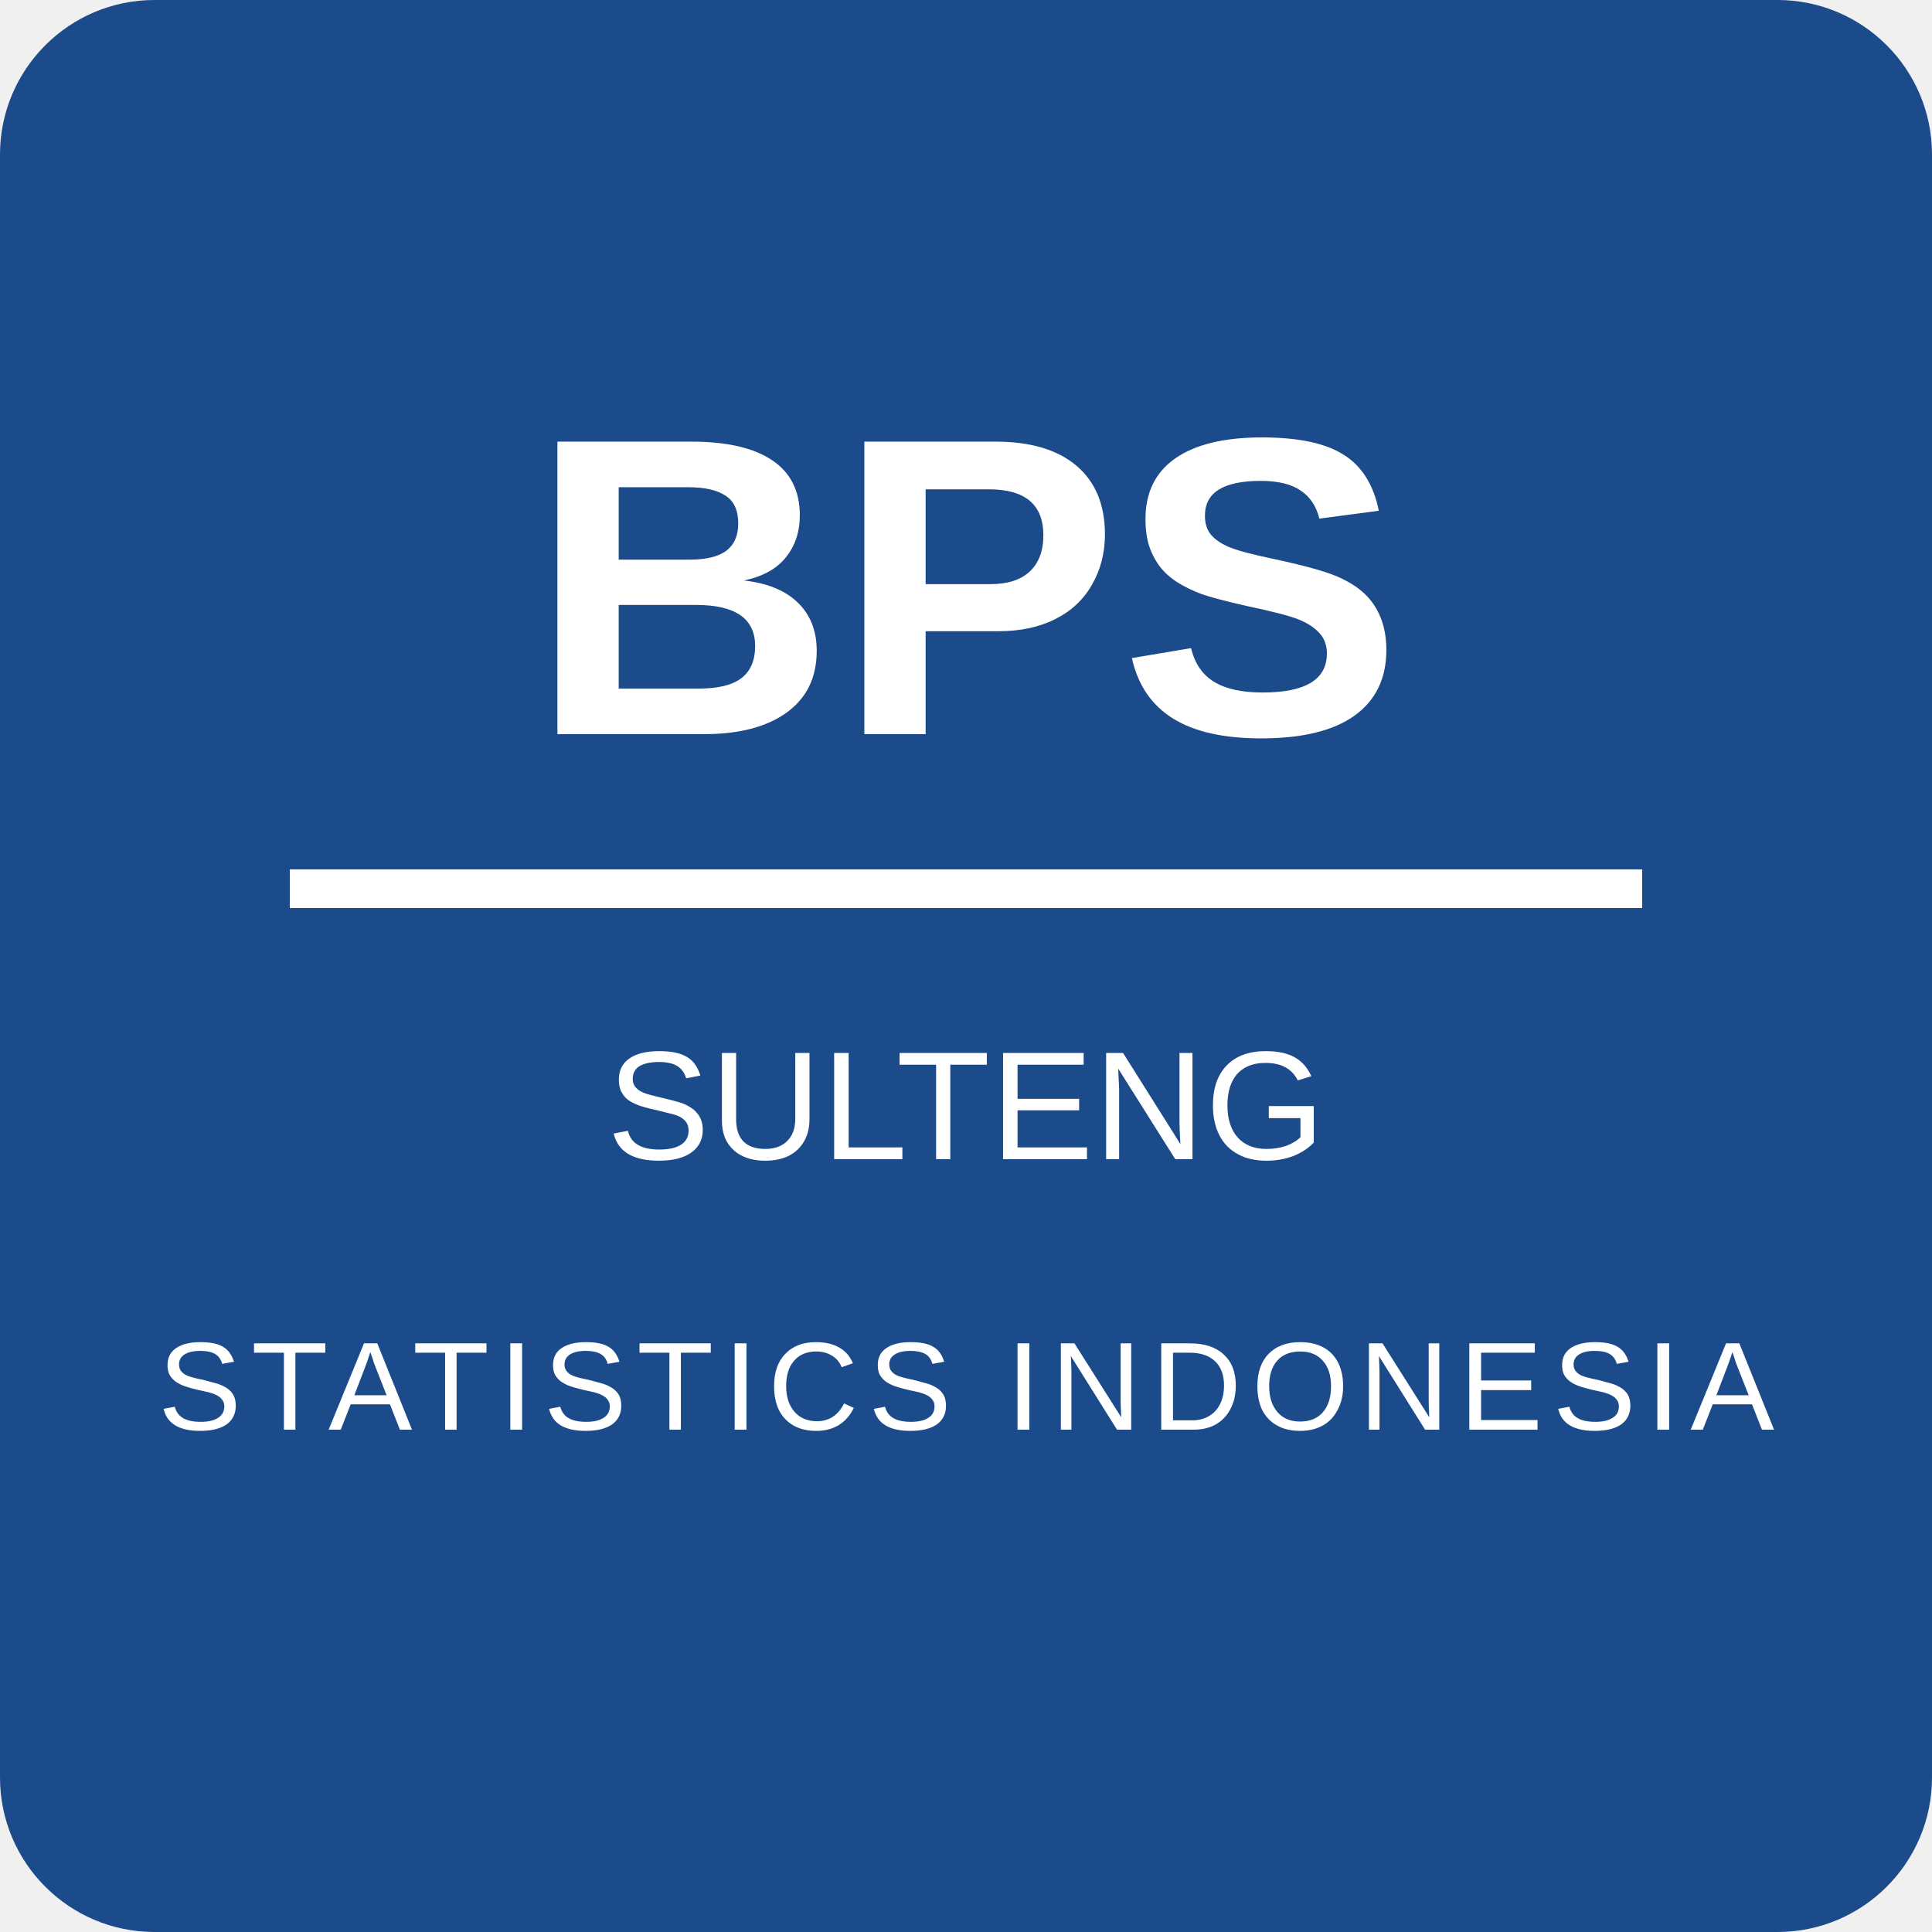
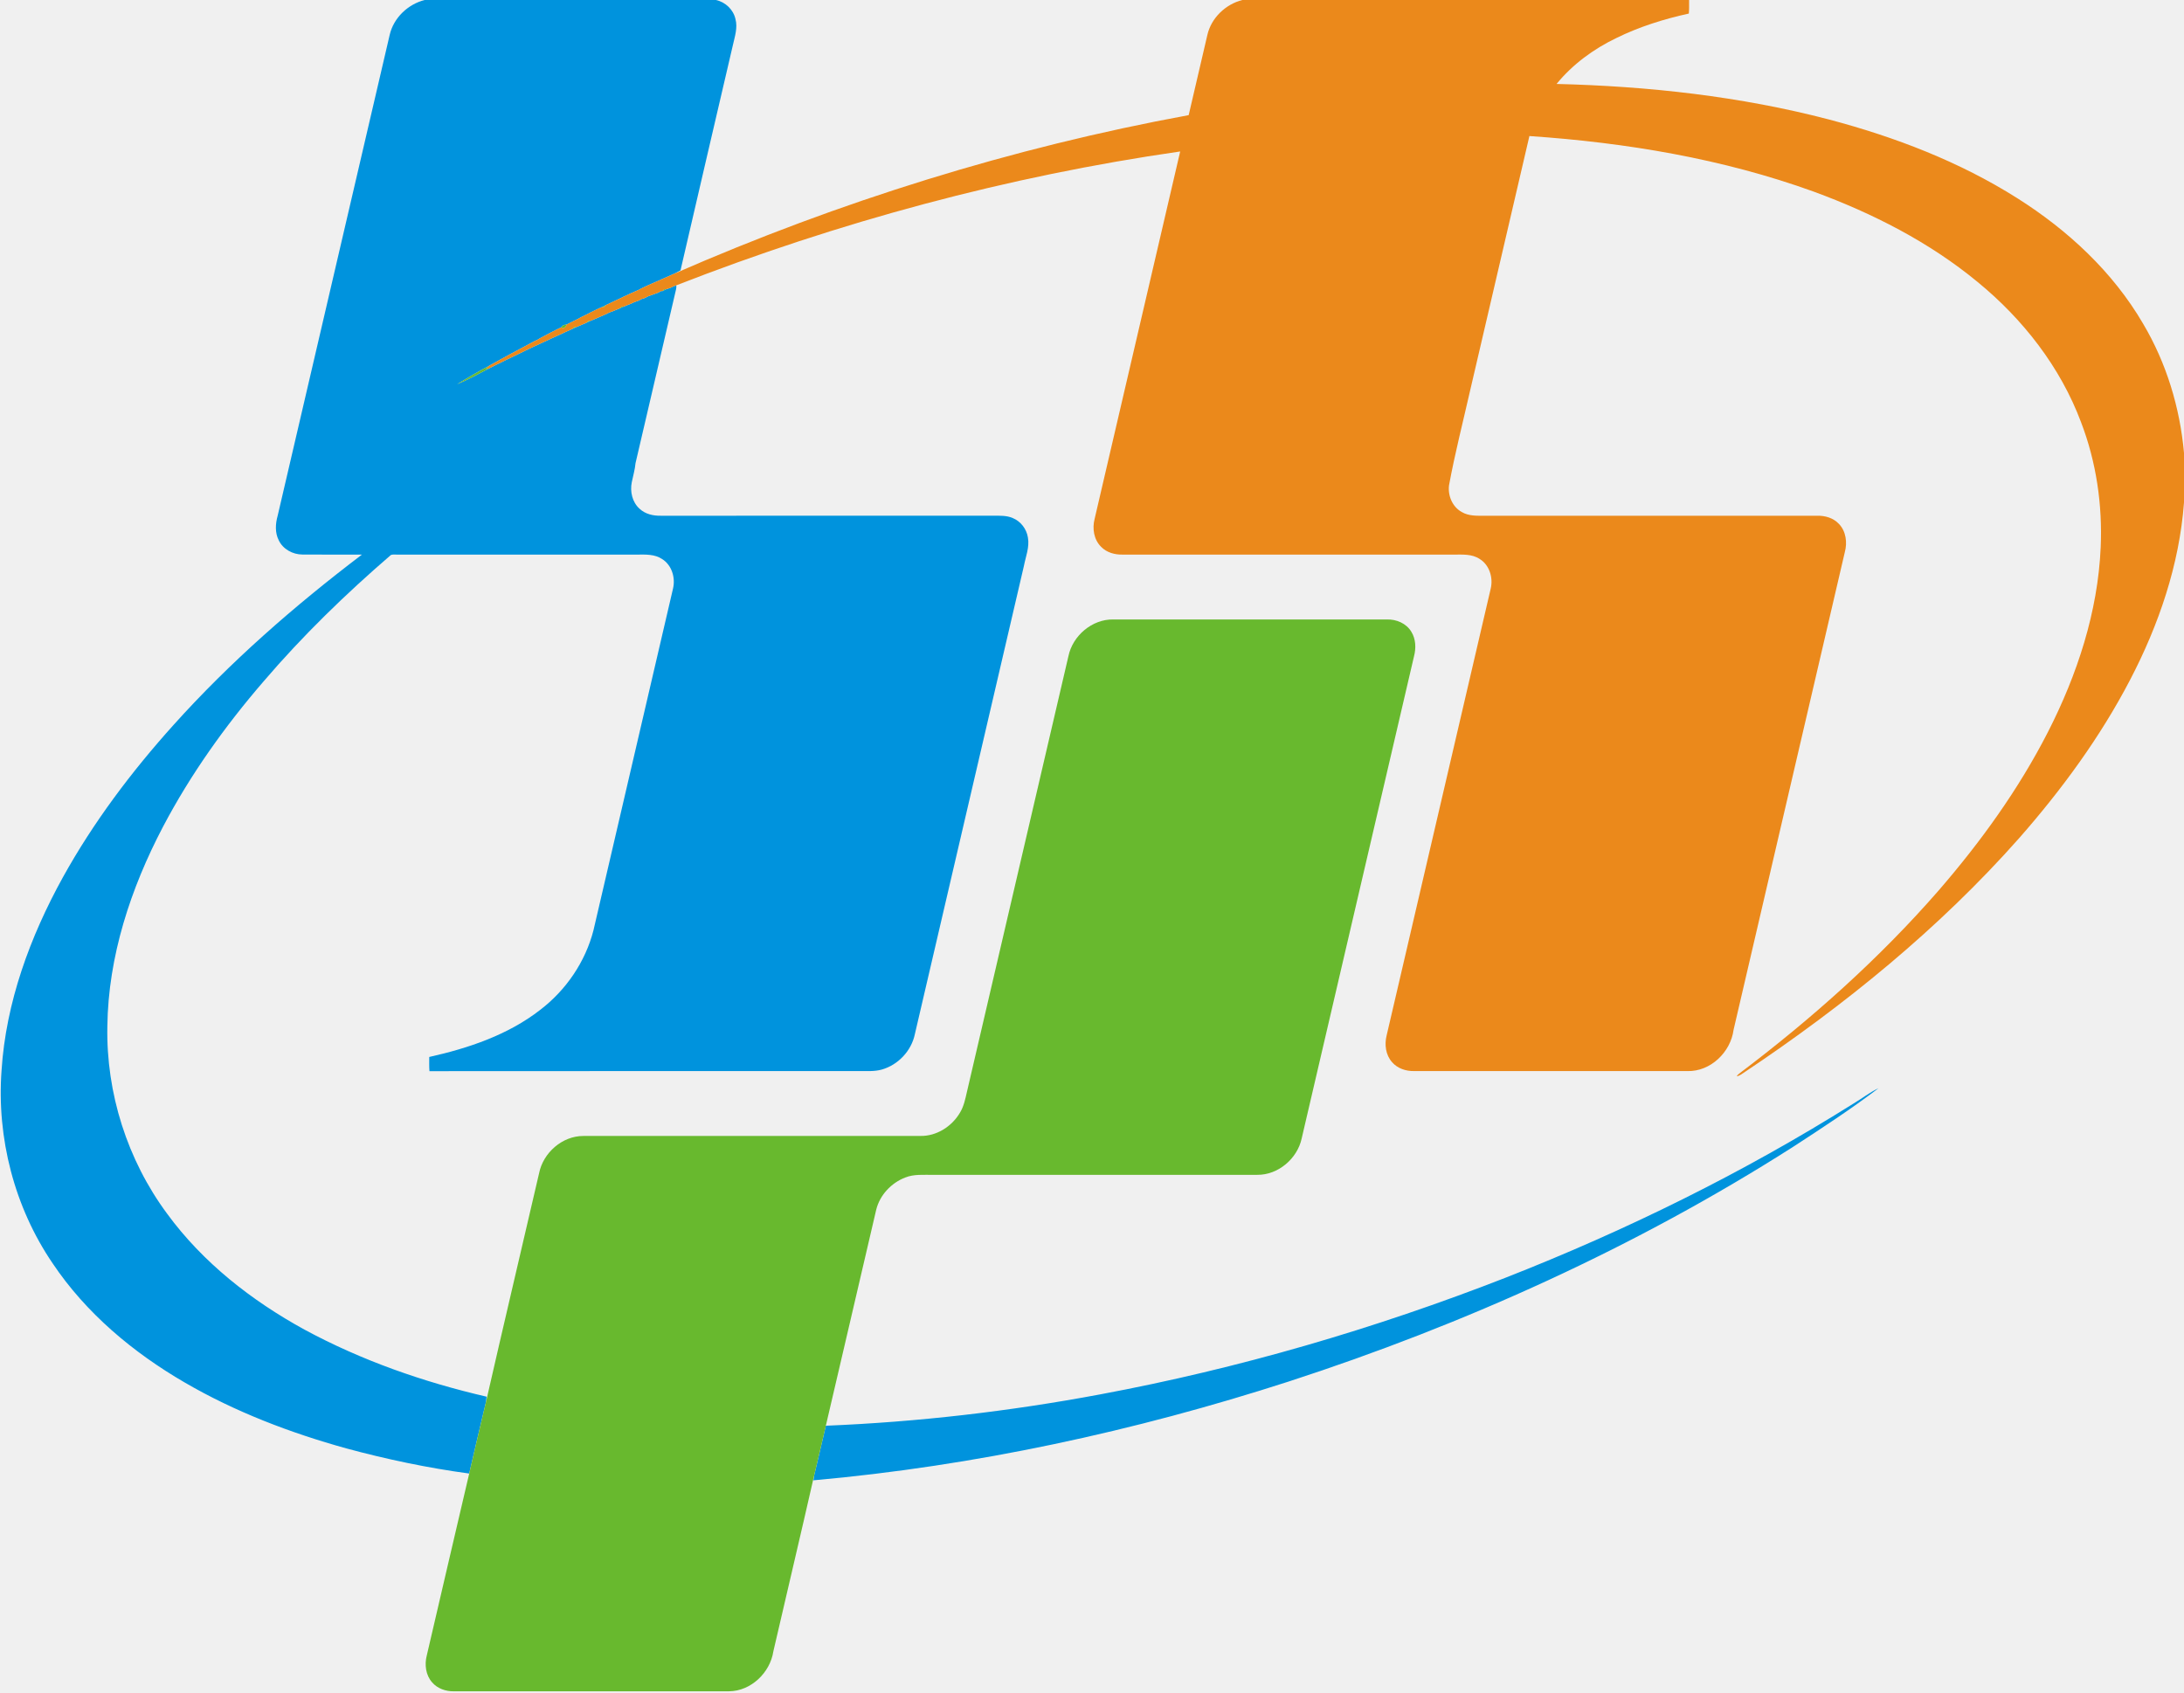
- <svg xmlns="http://www.w3.org/2000/svg" viewBox="0 0 100 100" width="100" height="100">
-   <rect width="100" height="100" rx="8" fill="#1B4B8A" />
-   <text x="50" y="38" text-anchor="middle" font-family="Arial, sans-serif" font-size="22" font-weight="bold" fill="white">BPS</text>
-   <line x1="15" y1="46" x2="85" y2="46" stroke="white" stroke-width="2" />
-   <text x="50" y="60" text-anchor="middle" font-family="Arial, sans-serif" font-size="8" fill="white">SULTENG</text>
-   <text x="50" y="74" text-anchor="middle" font-family="Arial, sans-serif" font-size="6.5" fill="white" letter-spacing="0.5">STATISTICS INDONESIA</text>
+ <svg xmlns="http://www.w3.org/2000/svg" width="1381pt" height="1070pt" viewBox="0 0 1381 1070">
+   <g fill="#0093dd">
+     <path d="M268.54 0H452.7c5.97 1.27 11.02 6.05 12.35 12.04 1.51 5.55-.45 11.14-1.64 16.54-11.02 47.47-22.17 94.91-33.11 142.4-1.24.69-2.48 1.37-3.75 2l-.76.33c-.16.07-.48.21-.63.28-2.2.96-4.38 1.93-6.57 2.9-.36.17-1.08.52-1.45.7l-.45.2c-.08.04-.24.11-.32.14-2.27.95-4.54 1.9-6.77 2.94-.06.03-.19.09-.25.12l-1.7.79c-.07.04-.23.12-.31.15l-1.77.84c-.36.2-1.08.59-1.44.79l-.46.21c-.07.04-.23.11-.3.14-2.96 1.24-5.84 2.61-8.74 3.95-.08.04-.24.11-.32.15l-.44.22c-.37.18-1.1.54-1.46.72l-1.81.84c-.08.03-.23.11-.31.14l-1.71.81c-.08.04-.25.12-.34.16l-1.65.79c-.08.04-.23.11-.31.15l-1.68.79c-.08.04-.25.12-.34.16l-1.2.55c-.52.27-1.57.82-2.1 1.09-1.05.45-2.09.91-3.12 1.39-.15.08-.46.22-.61.3-1.2.57-2.4 1.15-3.59 1.74-.07.03-.19.09-.26.13-1.89 1.02-3.81 1.97-5.75 2.88-.08.04-.23.12-.3.15l-.44.23c-.35.19-1.04.58-1.38.78-2.44 1.18-4.85 2.41-7.27 3.6-1.29.12-2.72.48-3.31 1.77-4.25 1.96-8.38 4.17-12.51 6.37-.34.18-1.01.56-1.34.75l-.41.25c-.09.06-.28.17-.37.22l-.42.25c-.37.17-1.1.5-1.47.66l-1.75.92c-.07.04-.23.12-.31.17l-1.61.86-.27.15c-3.55 1.91-7.1 3.8-10.65 5.71-.16.08-.47.25-.63.33-4.74 2.49-9.37 5.16-14.05 7.74-6.85 3.6-13.52 7.54-20.11 11.56 6.82-2.77 13.31-6.33 19.81-9.78 7.11-3.67 14.37-7.04 21.56-10.56.06-.04.2-.1.27-.14l1.7-.83c.09-.04.27-.12.36-.17l1.69-.81c.07-.04.23-.11.31-.15l1.66-.79c.07-.03.21-.1.28-.13 3.5-1.64 7.03-3.23 10.53-4.87.16-.07.47-.22.62-.29 3.52-1.62 7.04-3.25 10.57-4.86.07-.03.2-.09.27-.12l1.69-.76c.08-.04.24-.11.32-.14l1.25-.55c.54-.26 1.61-.77 2.14-1.02 1.09-.44 2.16-.89 3.24-1.35.1-.05.3-.14.4-.18 1.08-.48 2.17-.96 3.26-1.42.52-.26 1.56-.77 2.08-1.02 3.54-1.35 6.95-3.01 10.45-4.47.34-.18 1.04-.55 1.39-.73l.45-.18c.07-.04.23-.1.31-.13.65-.25 1.95-.74 2.6-.99.09-.03.26-.1.35-.14 1.11-.46 2.23-.93 3.35-1.4.54-.24 1.6-.73 2.13-.97 1.66-.61 3.29-1.28 4.93-1.95.53-.25 1.6-.76 2.14-1.01l1.22-.42c.07-.03.21-.08.29-.1l1.24-.46c.54-.28 1.6-.83 2.13-1.11l1.42-.39c.36-.17 1.08-.52 1.45-.69l.44-.23c.09-.05.26-.14.35-.19l.36-.19 3.08-1.08 1.26-.46c.07-.03.23-.09.31-.12l1.3-.46c.51-.28 1.54-.82 2.06-1.1l.89.04c.51-.27 1.54-.81 2.05-1.08.97-.32 1.94-.65 2.92-.97.54-.26 1.61-.77 2.14-1.03l1.6-.56c.09.86.03 1.71-.17 2.55-8.58 36.62-17.08 73.27-25.62 109.9-.38 4.07-1.54 8-2.36 12-1.23 5.92.28 12.65 4.88 16.79 3.61 3.43 8.74 4.57 13.59 4.45 70.01-.01 140.02.01 210.04-.01 4.15.01 8.51-.23 12.41 1.49 5.05 2.07 8.72 6.92 9.56 12.3 1.11 6.15-1.44 12.11-2.56 18.07-22.98 98.67-45.95 197.34-68.94 296.01-2.19 10.55-10.61 19.45-20.96 22.36-4.74 1.32-9.71.88-14.57.95-90.47.03-180.93-.06-271.39.05-.26-2.99-.11-5.99-.14-8.98 24.86-5.56 49.81-13.94 70.14-29.76 16.36-12.5 28.61-30.41 33.72-50.4 16.74-72.03 33.56-144.05 50.3-216.08 1.62-6.85-.81-14.87-6.98-18.66-4.6-3.06-10.32-2.82-15.61-2.77-50.31 0-100.63.02-150.94 0-1.63.11-3.37-.32-4.91.28-28.62 24.67-55.82 51.06-80.38 79.8-24.44 28.28-46.29 58.94-63.71 92.05-20.4 38.9-34.63 81.95-35.17 126.19-.8 42.23 12.64 84.53 37.8 118.47 22.6 30.9 53.43 54.97 86.82 73.27 36.12 19.54 75.24 33.19 115.2 42.43-.09.77-.26 2.29-.34 3.06-3.69 15.15-7.1 30.36-10.67 45.54-26.23-3.54-52.2-9-77.74-15.91-35.5-9.86-70.25-23.09-102.15-41.66-32.65-18.95-62.46-43.88-83.57-75.43C9.12 763.35-2.13 719.69.97 677.01c2.76-43.17 18.03-84.64 38.8-122.27 19.26-34.75 43.3-66.68 69.84-96.19 35.88-39.96 76.51-75.41 119.24-107.84-12.53-.07-25.07.06-37.6-.06-6.12-.01-12.3-3.35-14.97-8.97-2.5-4.84-2.13-10.54-.69-15.63 23.62-101.32 47.18-202.67 70.82-303.99C248.88 11.29 257.92 2.67 268.54 0M1171.91 697.88c5.35-3.17 10.29-7.12 15.94-9.76-17.53 13.3-36 25.36-54.45 37.35-99.06 63.12-206.93 111.86-318.54 148.13-97.54 31.5-198.38 53.34-300.54 62.47.13-.8.39-2.39.51-3.18 2.57-10.43 4.89-20.91 7.37-31.35 58.16-2.35 116.12-9.09 173.34-19.79 87.61-16.35 173.53-41.43 256.54-73.83 76.38-29.97 150.32-66.38 219.83-110.04" />
+   </g>
+   <path fill="#eb891b" d="M785.57 0h282.49c-.03 2.86.12 5.72-.17 8.57-15.78 3.47-31.33 8.34-45.85 15.49-14.4 6.92-27.63 16.61-37.78 29.02 57.99 1.43 116.09 7.79 172.29 22.49 41.69 11.03 82.52 26.65 119.07 49.78 31.89 20.15 60.46 46.6 79.55 79.39 14.7 24.8 23.26 52.99 25.83 81.66v31.34c-2.93 39.35-15.93 77.36-34.1 112.19-18.86 36.19-43.15 69.31-70.02 99.93-50.76 57.37-110.69 106.03-174.28 148.48-1.4.94-2.77 1.98-4.45 2.29.38-.69.9-1.27 1.54-1.73 45.68-34.46 88.66-72.76 126.28-115.95 26.53-30.66 50.44-63.81 68.94-99.96 18.55-36.3 31.64-76.02 33.41-116.97 1.17-26.82-2.78-53.96-12.43-79.05-13.04-34.87-36.68-65.13-65.33-88.61-30.66-25.31-66.56-43.56-103.74-57.2-57.67-20.86-118.71-30.98-179.74-35.13-12.47 53.49-24.91 106.99-37.38 160.49-4.56 20.1-9.71 40.09-13.44 60.35-.82 6.52 2.1 13.62 8 16.87 4.42 2.67 9.76 2.4 14.74 2.38q104.985-.015 209.97 0c5.01-.13 10.3 1.36 13.79 5.13 4.54 4.65 5.43 11.83 3.76 17.91-23.44 100.67-46.89 201.34-70.33 302.01-1.86 14.18-14.58 26.5-29.18 26.12-57.66 0-115.31.02-172.96-.01-5.09.09-10.41-1.67-13.79-5.61-4.07-4.53-4.91-11.16-3.46-16.9 21.94-94.21 43.9-188.41 65.83-282.62 1.62-6.87-.82-14.92-7.02-18.71-4.9-3.25-10.99-2.74-16.57-2.74-69.68 0-139.36 0-209.04-.01-4.99.14-10.24-1.26-13.77-4.95-4.58-4.52-5.65-11.59-4.07-17.64 18.03-77.44 36.09-154.87 54.1-232.32-109.02 15.67-216.04 44.61-318.61 84.65l-1.6.56c-.53.26-1.6.77-2.14 1.03-.98.32-1.95.65-2.92.97l-.88-.19c-.3.32-.88.95-1.17 1.27l-.89-.04c-.52.28-1.55.82-2.06 1.1l-1.3.46c-.08.03-.24.09-.31.12l-1.26.46-3.08 1.08-.36.19c-.09.05-.26.14-.35.19l-.44.23c-.37.17-1.09.52-1.45.69l-1.42.39c-.53.28-1.59.83-2.13 1.11l-1.24.46c-.08.02-.22.07-.29.1l-1.22.42c-.54.25-1.61.76-2.14 1.01-1.64.67-3.27 1.34-4.93 1.95l-.87-.22c-.31.29-.94.89-1.26 1.19-1.12.47-2.24.94-3.35 1.4-.09.04-.26.11-.35.14-.65.25-1.95.74-2.6.99-.08.03-.24.09-.31.13l-.45.18c-.35.18-1.05.55-1.39.73-3.5 1.46-6.91 3.12-10.45 4.47l-.87-.2c-.31.3-.91.91-1.21 1.22-1.09.46-2.18.94-3.26 1.42-.1.04-.3.13-.4.18-1.08.46-2.15.91-3.24 1.35l-.87-.2c-.32.3-.95.91-1.27 1.22l-1.25.55c-.08.03-.24.1-.32.14l-1.69.76c-.07.03-.2.09-.27.12-3.53 1.61-7.05 3.24-10.57 4.86-.15.07-.46.22-.62.29-3.5 1.64-7.03 3.23-10.53 4.87-.07.03-.21.1-.28.13l-1.66.79c-.08.04-.24.11-.31.15l-1.69.81c-.09.05-.27.13-.36.17l-1.7.83c-.07.04-.21.1-.27.14-7.19 3.52-14.45 6.89-21.56 10.56l-1.56.07c.46-.46 1.39-1.38 1.86-1.85 4.68-2.58 9.31-5.25 14.05-7.74.16-.08.47-.25.63-.33 3.55-1.91 7.1-3.8 10.65-5.71l.27-.15 1.61-.86c.08-.05.24-.13.31-.17l1.75-.92c.37-.16 1.1-.49 1.47-.66l.42-.25c.09-.05.28-.16.37-.22l.41-.25c.33-.19 1-.57 1.34-.75 4.13-2.2 8.26-4.41 12.51-6.37 1.5 1.08 3-.27 3.31-1.77 2.42-1.19 4.83-2.42 7.27-3.6.34-.2 1.03-.59 1.38-.78l.44-.23c.07-.03.22-.11.3-.15 1.94-.91 3.86-1.86 5.75-2.88.07-.04.19-.1.26-.13 1.19-.59 2.39-1.17 3.59-1.74.15-.08.46-.22.61-.3 1.03-.48 2.07-.94 3.12-1.39l.88.17c.31-.32.92-.94 1.22-1.26l1.2-.55c.09-.04.26-.12.34-.16l1.68-.79c.08-.04.23-.11.31-.15l1.65-.79c.09-.04.26-.12.34-.16l1.71-.81c.08-.03.23-.11.31-.14l1.81-.84c.36-.18 1.09-.54 1.46-.72l.44-.22c.08-.04.24-.11.32-.15 2.9-1.34 5.78-2.71 8.74-3.95.07-.03.23-.1.3-.14l.46-.21c.36-.2 1.08-.59 1.44-.79l1.77-.84c.08-.03.24-.11.31-.15l1.7-.79c.06-.03.19-.09.25-.12 2.23-1.04 4.5-1.99 6.77-2.94.08-.03.24-.1.32-.14l.45-.2c.37-.18 1.09-.53 1.45-.7 2.19-.97 4.37-1.94 6.57-2.9.15-.07.47-.21.63-.28l.76-.33c104.1-45.55 213.29-79.62 325.08-100.18 3.94-16.92 7.86-33.84 11.83-50.75 2.47-10.76 11.5-19.37 22.11-22.05" />
+   <g fill="#68b92e">
+     <path d="M409.35 180.59c.06-.03.19-.09.25-.12-.06.03-.19.09-.25.12M423.91 182.02c.54-.26 1.61-.77 2.14-1.03-.53.26-1.6.77-2.14 1.03M404.13 183.16c.36-.2 1.08-.59 1.44-.79-.36.2-1.08.59-1.44.79M418.94 184.07c.29-.32.87-.95 1.17-1.27l.88.19c-.51.27-1.54.81-2.05 1.08M415.99 185.13c.51-.28 1.54-.82 2.06-1.1-.52.28-1.55.82-2.06 1.1M414.38 185.71c.07-.03.23-.09.31-.12-.08.03-.24.09-.31.12M410.04 187.25l3.08-1.08zM394.31 187.61c.08-.04.24-.11.32-.15-.08.04-.24.11-.32.15M409.33 187.63c.09-.05.26-.14.35-.19-.09.05-.26.14-.35.19M407.44 188.55c.36-.17 1.08-.52 1.45-.69-.37.17-1.09.52-1.45.69M390.29 189.53c.08-.03.23-.11.31-.14-.08.03-.23.11-.31.14M386.28 191.44c.08-.04.23-.11.31-.15-.08.04-.23.11-.31.15M399 192.04c.53-.25 1.6-.76 2.14-1.01-.54.25-1.61.76-2.14 1.01M380.96 194.03c.53-.27 1.58-.82 2.1-1.09-.3.32-.91.94-1.22 1.26zM391.94 194.96c.32-.3.95-.9 1.26-1.19l.87.22c-.53.24-1.59.73-2.13.97M377.23 195.72c.15-.08.46-.22.61-.3-.15.08-.46.22-.61.3M385.33 197.62c.07-.04.23-.1.31-.13-.08.03-.24.09-.31.13M367.33 200.62c.07-.03.22-.11.3-.15-.08.04-.23.12-.3.15M370.96 204.02c.3-.31.9-.92 1.21-1.22l.87.2c-.52.25-1.56.76-2.08 1.02M354.93 207c.59-1.29 2.02-1.65 3.31-1.77-.31 1.5-1.81 2.85-3.31 1.77M361.92 207.99c.32-.31.95-.92 1.27-1.22l.87.2c-.53.25-1.6.76-2.14 1.02M358.39 209.56c.07-.03.2-.09.27-.12-.07.03-.2.09-.27.12M347.2 214.71c.16-.07.47-.22.62-.29-.15.07-.46.22-.62.29M336.35 216.59c.08-.05.24-.13.31-.17-.07.04-.23.12-.31.17M334.47 217.6l.27-.15zM336.39 219.71c.07-.03.21-.1.28-.13-.07.03-.21.1-.28.13M334.42 220.65c.07-.04.23-.11.31-.15-.08.04-.24.11-.31.15M330.4 222.6c.06-.04.2-.1.27-.14-.07.04-.21.1-.27.14M323.19 223.64c.16-.08.47-.25.63-.33-.16.08-.47.25-.63.33M289.03 242.94c6.59-4.02 13.26-7.96 20.11-11.56-.47.47-1.4 1.39-1.86 1.85l1.56-.07c-6.5 3.45-12.99 7.01-19.81 9.78M675.58 414.96c2.67-12.97 15-23.51 28.39-23.25 57.65 0 115.29-.01 172.94.01 6.04-.22 12.38 2.46 15.53 7.79 2.86 4.61 3.02 10.39 1.67 15.52-23.7 101.64-47.34 203.3-71.04 304.94-2.78 12.74-14.9 23.08-28.09 22.92-68.34.02-136.68 0-205.02.01-5.86.08-11.96-.55-17.53 1.68-8.88 3.4-16.14 11.15-18.4 20.46-10.64 45.49-21.16 91.01-31.83 136.5-2.48 10.44-4.8 20.92-7.37 31.35-8.42 37.13-17.25 74.19-25.81 111.3-2.05 13.51-14.13 25.16-28.03 25.28-57.97.06-115.94.02-173.91.02-5.11.09-10.45-1.69-13.83-5.66-4.06-4.55-4.88-11.2-3.4-16.95 8.95-38.37 17.82-76.75 26.84-115.1 3.57-15.18 6.98-30.39 10.67-45.54 10.98-48.17 22.38-96.24 33.52-144.37 2.57-12.94 14.66-23.6 28.01-23.55 71.03-.04 142.07 0 213.1-.02 10.36.2 20.14-6.15 25.2-15.01 2.31-3.91 3.2-8.42 4.21-12.79 21.4-91.84 42.78-183.69 64.18-275.54" />
+   </g>
</svg>
